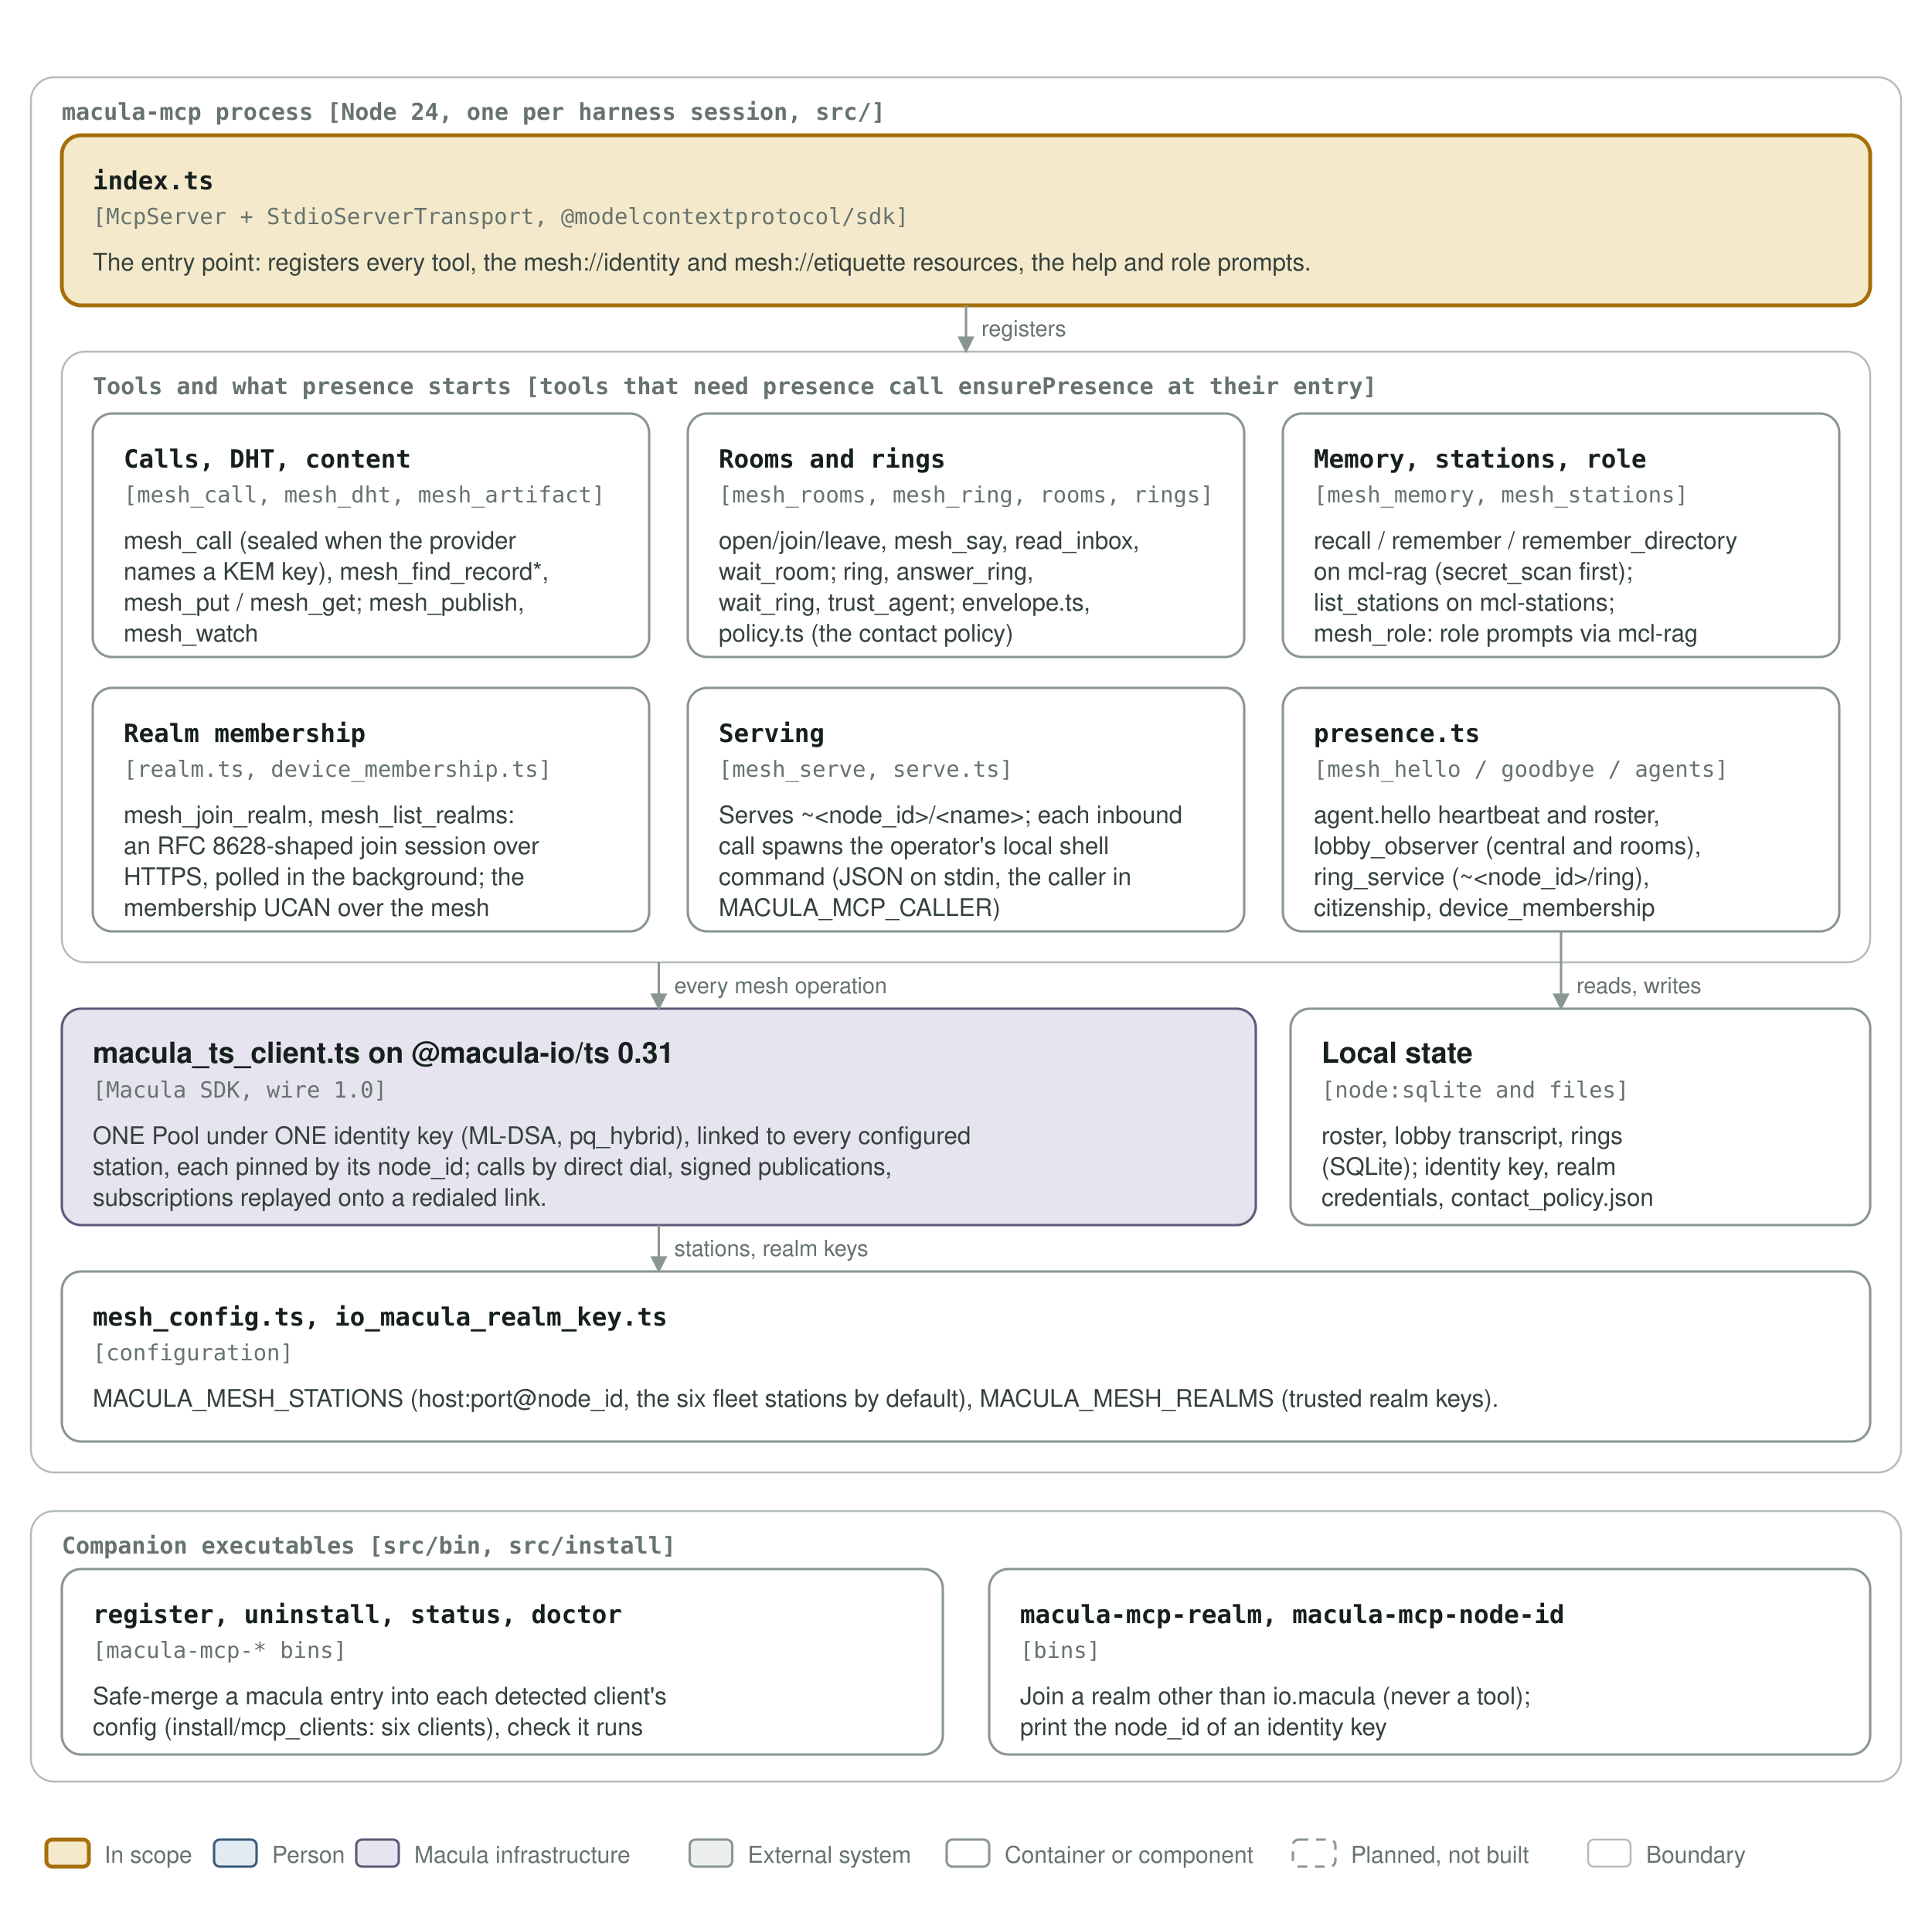
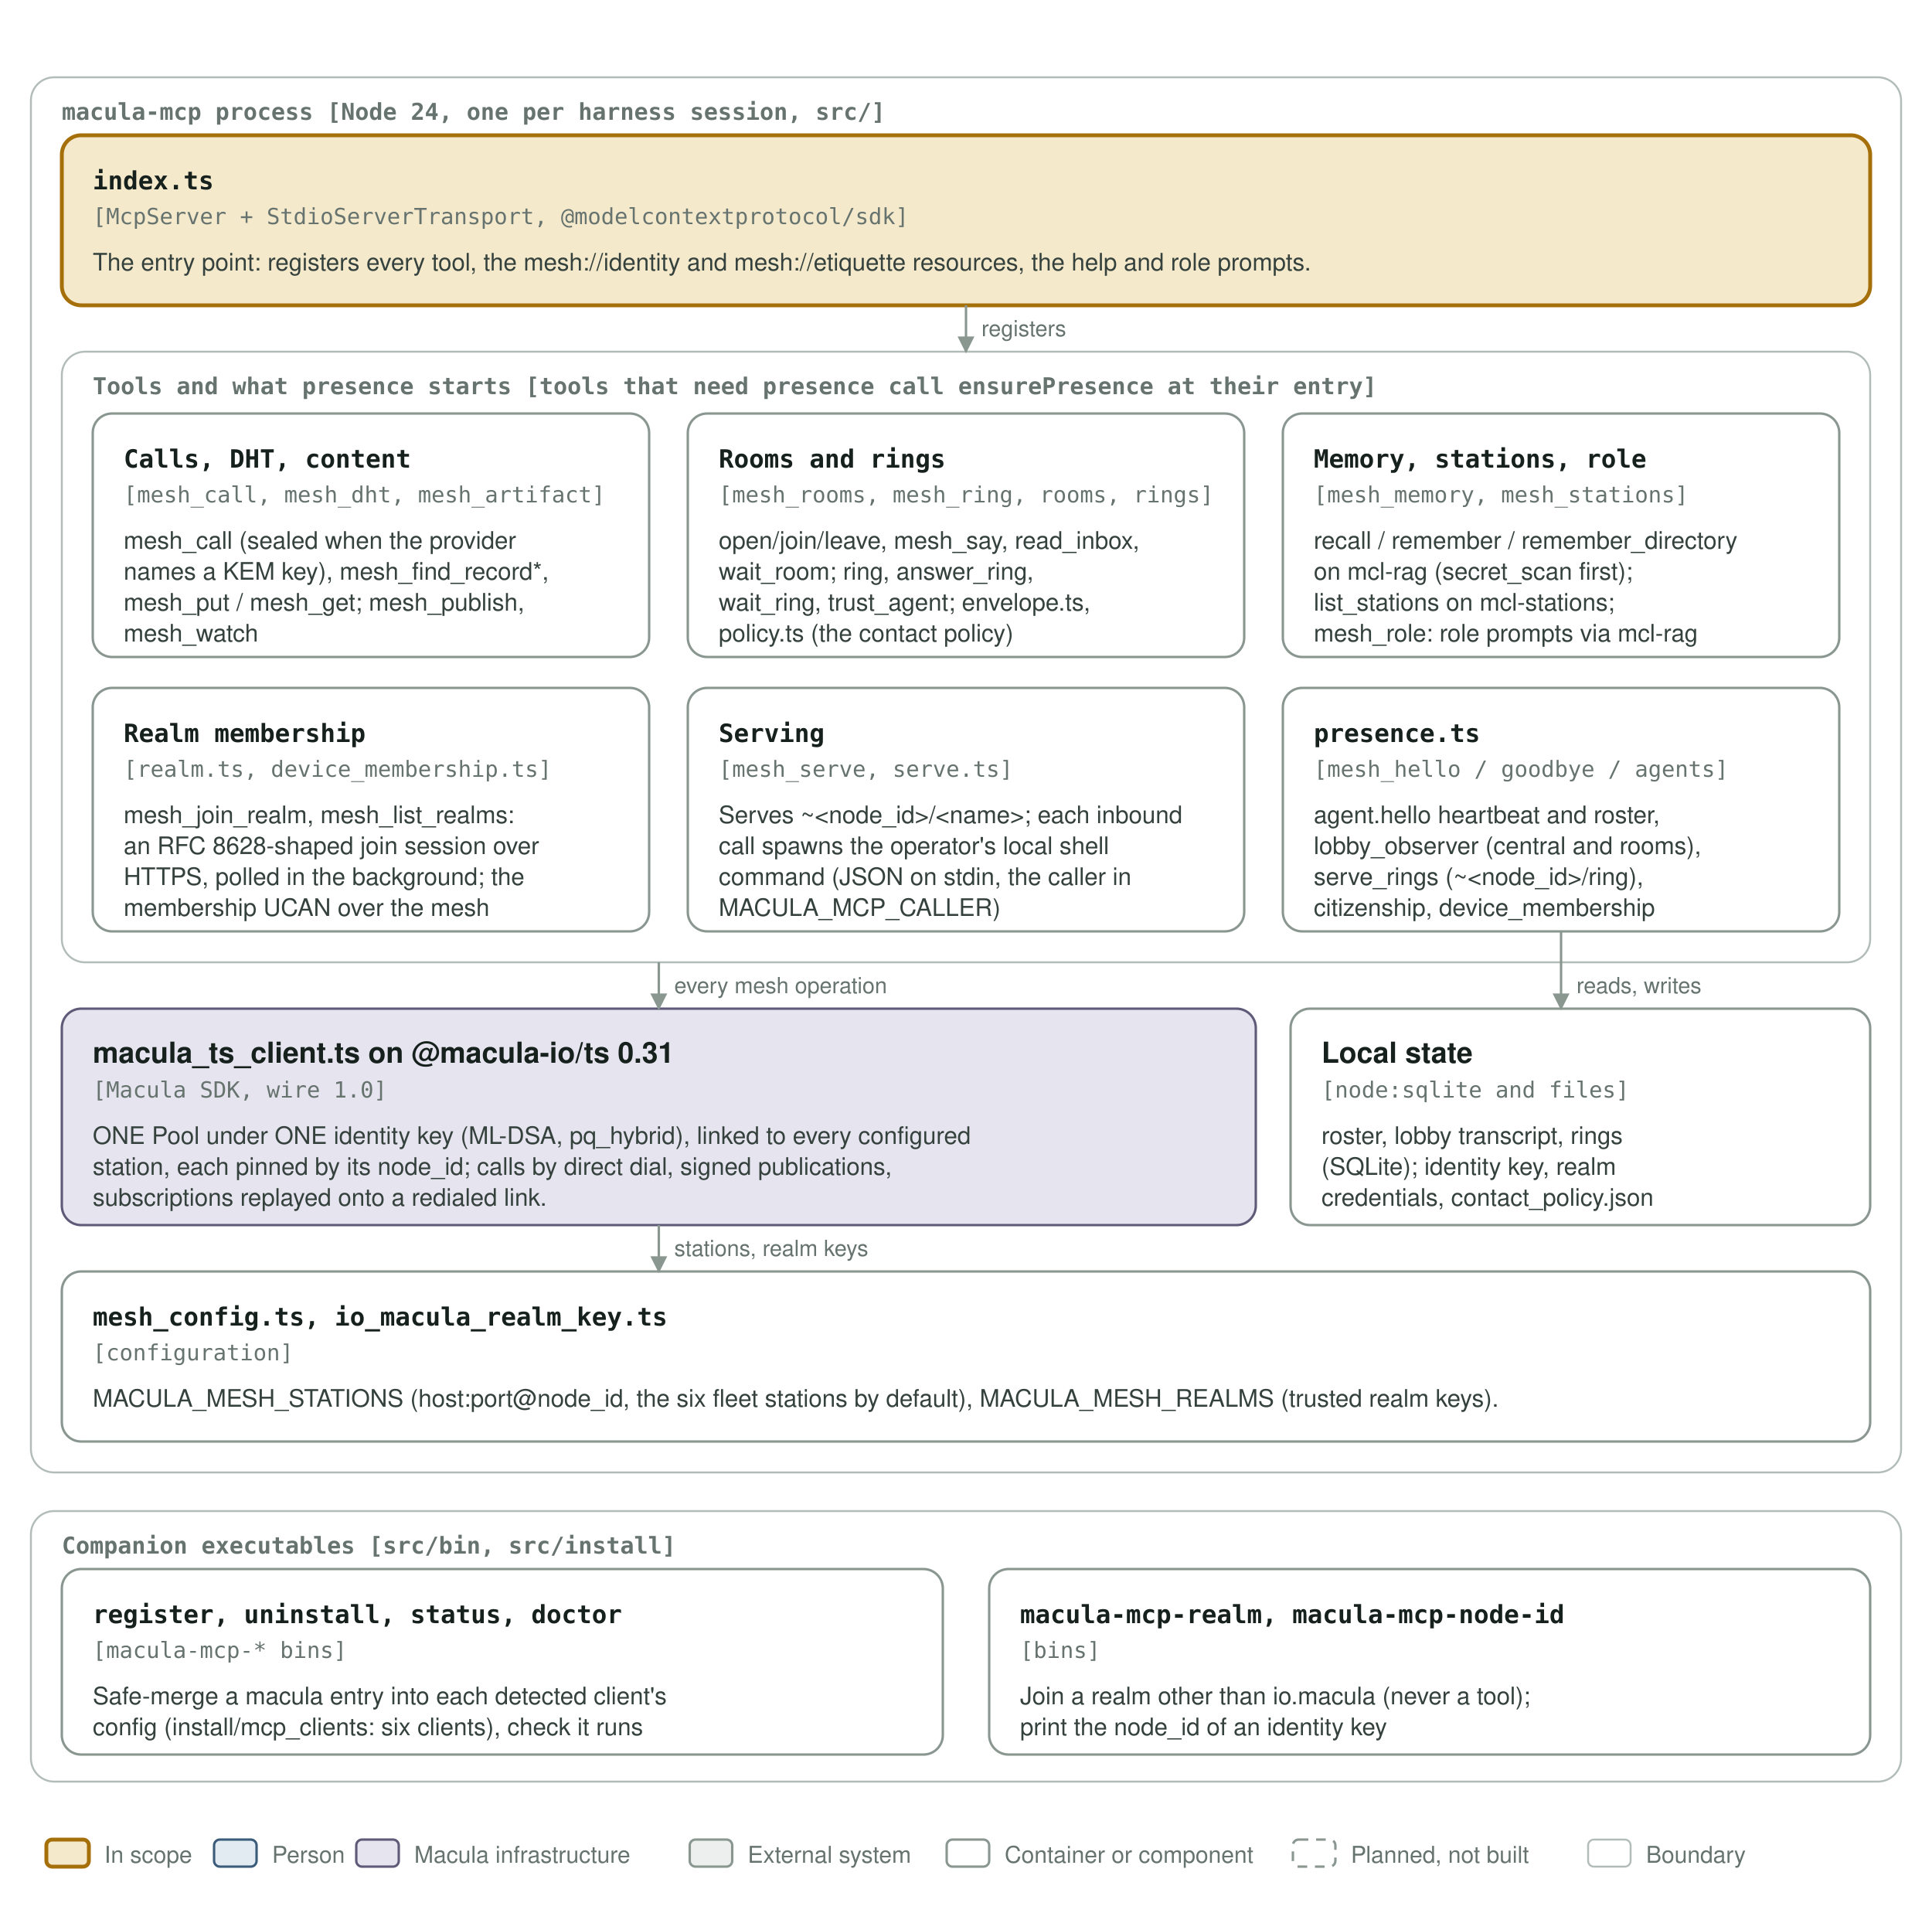
<svg xmlns="http://www.w3.org/2000/svg" viewBox="0 0 1000 990" role="img" aria-label="macula-mcp components">
  <style>
.t-name { font-family: "Atkinson Hyperlegible", "Segoe UI", system-ui, -apple-system, Helvetica, Arial, sans-serif; font-size: 15px; font-weight: 700; }
.t-desc { font-family: "Atkinson Hyperlegible", "Segoe UI", system-ui, -apple-system, Helvetica, Arial, sans-serif; font-size: 12.5px; }
.t-rel { font-family: "Atkinson Hyperlegible", "Segoe UI", system-ui, -apple-system, Helvetica, Arial, sans-serif; font-size: 11.5px; paint-order: stroke; stroke-width: 4px; stroke-linejoin: round; }
.t-code { font-family: "JetBrains Mono", ui-monospace, Menlo, Consolas, monospace; font-size: 13px; font-weight: 600; }
.t-type { font-family: "JetBrains Mono", ui-monospace, Menlo, Consolas, monospace; font-size: 11.5px; }
.t-bound { font-family: "JetBrains Mono", ui-monospace, Menlo, Consolas, monospace; font-size: 12px; font-weight: 600; }
.t-leg { font-family: "Atkinson Hyperlegible", "Segoe UI", system-ui, -apple-system, Helvetica, Arial, sans-serif; font-size: 12px; }
.edge { fill: none; stroke-width: 1.25; }
.edge-later { fill: none; stroke-width: 1.25; stroke-dasharray: 5 4; }
.bg { fill: #FFFFFF; }
.b-sys { fill: #F5E9CC; stroke: #A56F0A; stroke-width: 2; }
.b-per { fill: #E3EBF2; stroke: #3B5B7A; stroke-width: 1.25; }
.b-mac { fill: #E6E4EE; stroke: #5E5A78; stroke-width: 1.25; }
.b-ext { fill: #ECEFED; stroke: #8A9791; stroke-width: 1.25; }
.b-cmp { fill: #FFFFFF; stroke: #8A9791; stroke-width: 1.25; }
.b-later { fill: none; stroke: #8A9791; stroke-width: 1.25; stroke-dasharray: 5 4; }
.bound { fill: none; stroke: #B3BDB8; stroke-width: 1; }
.head { fill: #3B5B7A; }
.t-name, .t-code { fill: #16201D; }
.t-type, .t-bound, .t-leg { fill: #66736E; }
.t-desc { fill: #34413C; }
.t-rel { fill: #66736E; stroke: #FFFFFF; }
.edge, .edge-later { stroke: #8A9791; }
.arrowhead { fill: #8A9791; }
@media (prefers-color-scheme: dark) {
.bg { fill: #171F1C; }
.b-sys { fill: #3A2E13; stroke: #E3AA3C; }
.b-per { fill: #1D2A36; stroke: #8EB4D8; }
.b-mac { fill: #26243A; stroke: #A9A4C8; }
.b-ext { fill: #1C2421; stroke: #7D8B85; }
.b-cmp { fill: #171F1C; stroke: #7D8B85; }
.b-later { stroke: #7D8B85; }
.bound { stroke: #4A5752; }
.head { fill: #8EB4D8; }
.t-name, .t-code { fill: #E6ECE9; }
.t-type, .t-bound, .t-leg { fill: #93A09A; }
.t-desc { fill: #C3CDC8; }
.t-rel { fill: #93A09A; stroke: #171F1C; }
.edge, .edge-later { stroke: #7D8B85; }
.arrowhead { fill: #7D8B85; }
}
</style>
  <defs>
    <marker id="a" viewBox="0 0 10 10" refX="9" refY="5" markerWidth="7" markerHeight="7" orient="auto-start-reverse">
      <path class="arrowhead" d="M0 0L10 5L0 10z" />
    </marker>
  </defs>
  <rect class="bg" x="0" y="0" width="1000" height="990" />
  <rect class="bound" x="16" y="40" width="968" height="722" rx="12" />
  <text class="t-bound" x="32" y="62">macula-mcp process [Node 24, one per harness session, src/]</text>
  <rect class="b-sys" x="32" y="70" width="936" height="88" rx="10" />
  <text class="t-code" x="48" y="98">index.ts</text>
  <text class="t-type" x="48" y="116">[McpServer + StdioServerTransport, @modelcontextprotocol/sdk]</text>
  <text class="t-desc" x="48" y="140">The entry point: registers every tool, the mesh://identity and mesh://etiquette resources, the help and role prompts.</text>
  <rect class="bound" x="32" y="182" width="936" height="316" rx="12" />
  <text class="t-bound" x="48" y="204">Tools and what presence starts [tools that need presence call ensurePresence at their entry]</text>
  <rect class="b-cmp" x="48" y="214" width="288" height="126" rx="10" />
  <text class="t-code" x="64" y="242">Calls, DHT, content</text>
  <text class="t-type" x="64" y="260">[mesh_call, mesh_dht, mesh_artifact]</text>
  <text class="t-desc" x="64" y="284">mesh_call (sealed when the provider</text>
  <text class="t-desc" x="64" y="300">names a KEM key), mesh_find_record*,</text>
  <text class="t-desc" x="64" y="316">mesh_put / mesh_get; mesh_publish,</text>
  <text class="t-desc" x="64" y="332">mesh_watch</text>
  <rect class="b-cmp" x="356" y="214" width="288" height="126" rx="10" />
  <text class="t-code" x="372" y="242">Rooms and rings</text>
  <text class="t-type" x="372" y="260">[mesh_rooms, mesh_ring, rooms, rings]</text>
  <text class="t-desc" x="372" y="284">open/join/leave, mesh_say, read_inbox,</text>
  <text class="t-desc" x="372" y="300">wait_room; ring, answer_ring,</text>
  <text class="t-desc" x="372" y="316">wait_ring, trust_agent; envelope.ts,</text>
  <text class="t-desc" x="372" y="332">policy.ts (the contact policy)</text>
  <rect class="b-cmp" x="664" y="214" width="288" height="126" rx="10" />
  <text class="t-code" x="680" y="242">Memory, stations, role</text>
  <text class="t-type" x="680" y="260">[mesh_memory, mesh_stations]</text>
  <text class="t-desc" x="680" y="284">recall / remember / remember_directory</text>
  <text class="t-desc" x="680" y="300">on mcl-rag (secret_scan first);</text>
  <text class="t-desc" x="680" y="316">list_stations on mcl-stations;</text>
  <text class="t-desc" x="680" y="332">mesh_role: role prompts via mcl-rag</text>
  <rect class="b-cmp" x="48" y="356" width="288" height="126" rx="10" />
  <text class="t-code" x="64" y="384">Realm membership</text>
  <text class="t-type" x="64" y="402">[realm.ts, device_membership.ts]</text>
  <text class="t-desc" x="64" y="426">mesh_join_realm, mesh_list_realms:</text>
  <text class="t-desc" x="64" y="442">an RFC 8628-shaped join session over</text>
  <text class="t-desc" x="64" y="458">HTTPS, polled in the background; the</text>
  <text class="t-desc" x="64" y="474">membership UCAN over the mesh</text>
  <rect class="b-cmp" x="356" y="356" width="288" height="126" rx="10" />
  <text class="t-code" x="372" y="384">Serving</text>
  <text class="t-type" x="372" y="402">[mesh_serve, serve.ts]</text>
  <text class="t-desc" x="372" y="426">Serves ~&lt;node_id&gt;/&lt;name&gt;; each inbound</text>
  <text class="t-desc" x="372" y="442">call spawns the operator's local shell</text>
  <text class="t-desc" x="372" y="458">command (JSON on stdin, the caller in</text>
  <text class="t-desc" x="372" y="474">MACULA_MCP_CALLER)</text>
  <rect class="b-cmp" x="664" y="356" width="288" height="126" rx="10" />
  <text class="t-code" x="680" y="384">presence.ts</text>
  <text class="t-type" x="680" y="402">[mesh_hello / goodbye / agents]</text>
  <text class="t-desc" x="680" y="426">agent.hello heartbeat and roster,</text>
  <text class="t-desc" x="680" y="442">lobby_observer (central and rooms),</text>
-   <text class="t-desc" x="680" y="458">ring_service (~&lt;node_id&gt;/ring),</text>
+   <text class="t-desc" x="680" y="458">serve_rings (~&lt;node_id&gt;/ring),</text>
  <text class="t-desc" x="680" y="474">citizenship, device_membership</text>
  <rect class="b-mac" x="32" y="522" width="618" height="112" rx="10" />
  <text class="t-name" x="48" y="550">macula_ts_client.ts on @macula-io/ts 0.31</text>
  <text class="t-type" x="48" y="568">[Macula SDK, wire 1.0]</text>
  <text class="t-desc" x="48" y="592">ONE Pool under ONE identity key (ML-DSA, pq_hybrid), linked to every configured</text>
  <text class="t-desc" x="48" y="608">station, each pinned by its node_id; calls by direct dial, signed publications,</text>
  <text class="t-desc" x="48" y="624">subscriptions replayed onto a redialed link.</text>
  <rect class="b-cmp" x="668" y="522" width="300" height="112" rx="10" />
  <text class="t-name" x="684" y="550">Local state</text>
  <text class="t-type" x="684" y="568">[node:sqlite and files]</text>
  <text class="t-desc" x="684" y="592">roster, lobby transcript, rings</text>
  <text class="t-desc" x="684" y="608">(SQLite); identity key, realm</text>
  <text class="t-desc" x="684" y="624">credentials, contact_policy.json</text>
  <rect class="b-cmp" x="32" y="658" width="936" height="88" rx="10" />
  <text class="t-code" x="48" y="686">mesh_config.ts, io_macula_realm_key.ts</text>
  <text class="t-type" x="48" y="704">[configuration]</text>
  <text class="t-desc" x="48" y="728">MACULA_MESH_STATIONS (host:port@node_id, the six fleet stations by default), MACULA_MESH_REALMS (trusted realm keys).</text>
  <path class="edge" d="M500 158V182" marker-end="url(#a)" />
  <text class="t-rel" x="508" y="174">registers</text>
  <path class="edge" d="M341 498V522" marker-end="url(#a)" />
  <text class="t-rel" x="349" y="514">every mesh operation</text>
  <path class="edge" d="M808 482V522" marker-end="url(#a)" />
  <text class="t-rel" x="816" y="514">reads, writes</text>
  <path class="edge" d="M341 634V658" marker-end="url(#a)" />
  <text class="t-rel" x="349" y="650">stations, realm keys</text>
  <rect class="bound" x="16" y="782" width="968" height="140" rx="12" />
  <text class="t-bound" x="32" y="804">Companion executables [src/bin, src/install]</text>
  <rect class="b-cmp" x="32" y="812" width="456" height="96" rx="10" />
  <text class="t-code" x="48" y="840">register, uninstall, status, doctor</text>
  <text class="t-type" x="48" y="858">[macula-mcp-* bins]</text>
  <text class="t-desc" x="48" y="882">Safe-merge a macula entry into each detected client's</text>
  <text class="t-desc" x="48" y="898">config (install/mcp_clients: six clients), check it runs</text>
  <rect class="b-cmp" x="512" y="812" width="456" height="96" rx="10" />
  <text class="t-code" x="528" y="840">macula-mcp-realm, macula-mcp-node-id</text>
  <text class="t-type" x="528" y="858">[bins]</text>
  <text class="t-desc" x="528" y="882">Join a realm other than io.macula (never a tool);</text>
  <text class="t-desc" x="528" y="898">print the node_id of an identity key</text>
  <rect class="b-sys" x="24" y="952" width="22" height="14" rx="3" />
  <text class="t-leg" x="54" y="964">In scope</text>
  <rect class="b-per" x="110.8" y="952" width="22" height="14" rx="3" />
  <text class="t-leg" x="140.8" y="964">Person</text>
  <rect class="b-mac" x="184.4" y="952" width="22" height="14" rx="3" />
  <text class="t-leg" x="214.4" y="964">Macula infrastructure</text>
  <rect class="b-ext" x="357.0" y="952" width="22" height="14" rx="3" />
  <text class="t-leg" x="387.0" y="964">External system</text>
  <rect class="b-cmp" x="490.0" y="952" width="22" height="14" rx="3" />
  <text class="t-leg" x="520.0" y="964">Container or component</text>
  <rect class="b-later" x="669.2" y="952" width="22" height="14" rx="3" />
  <text class="t-leg" x="699.2" y="964">Planned, not built</text>
  <rect class="bound" x="822.0" y="952" width="22" height="14" rx="3" />
  <text class="t-leg" x="852.0" y="964">Boundary</text>
</svg>
